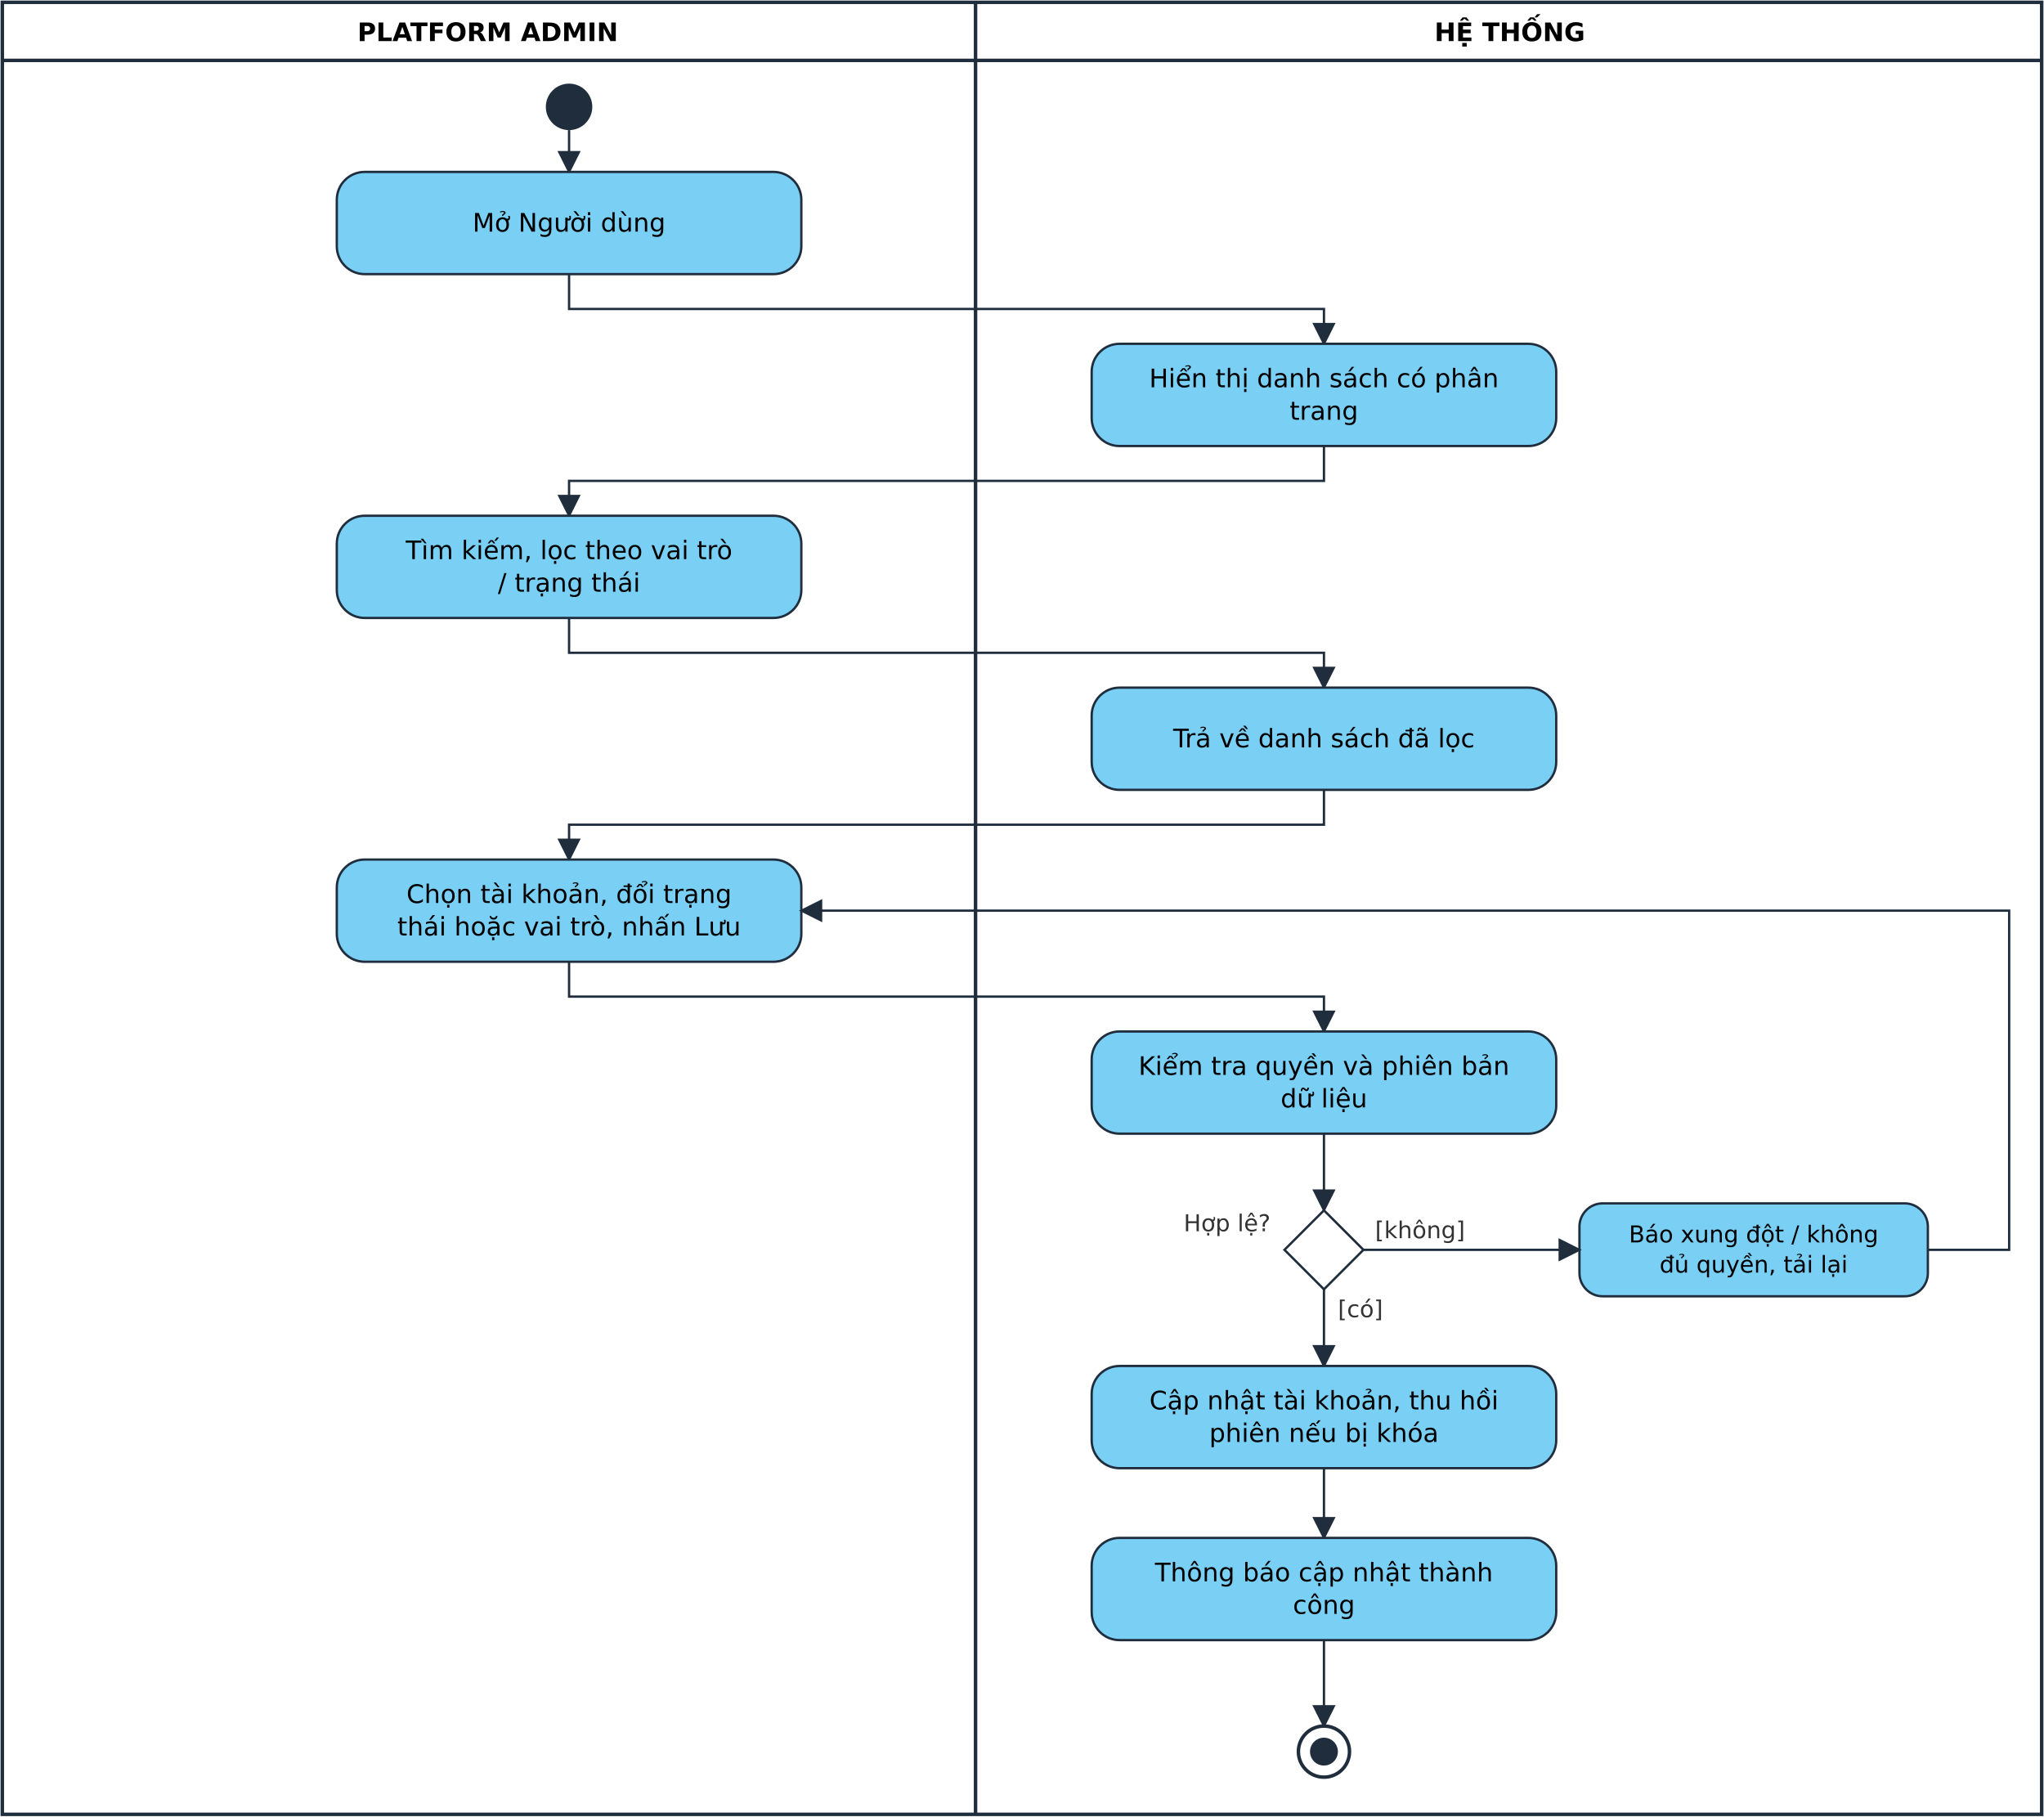
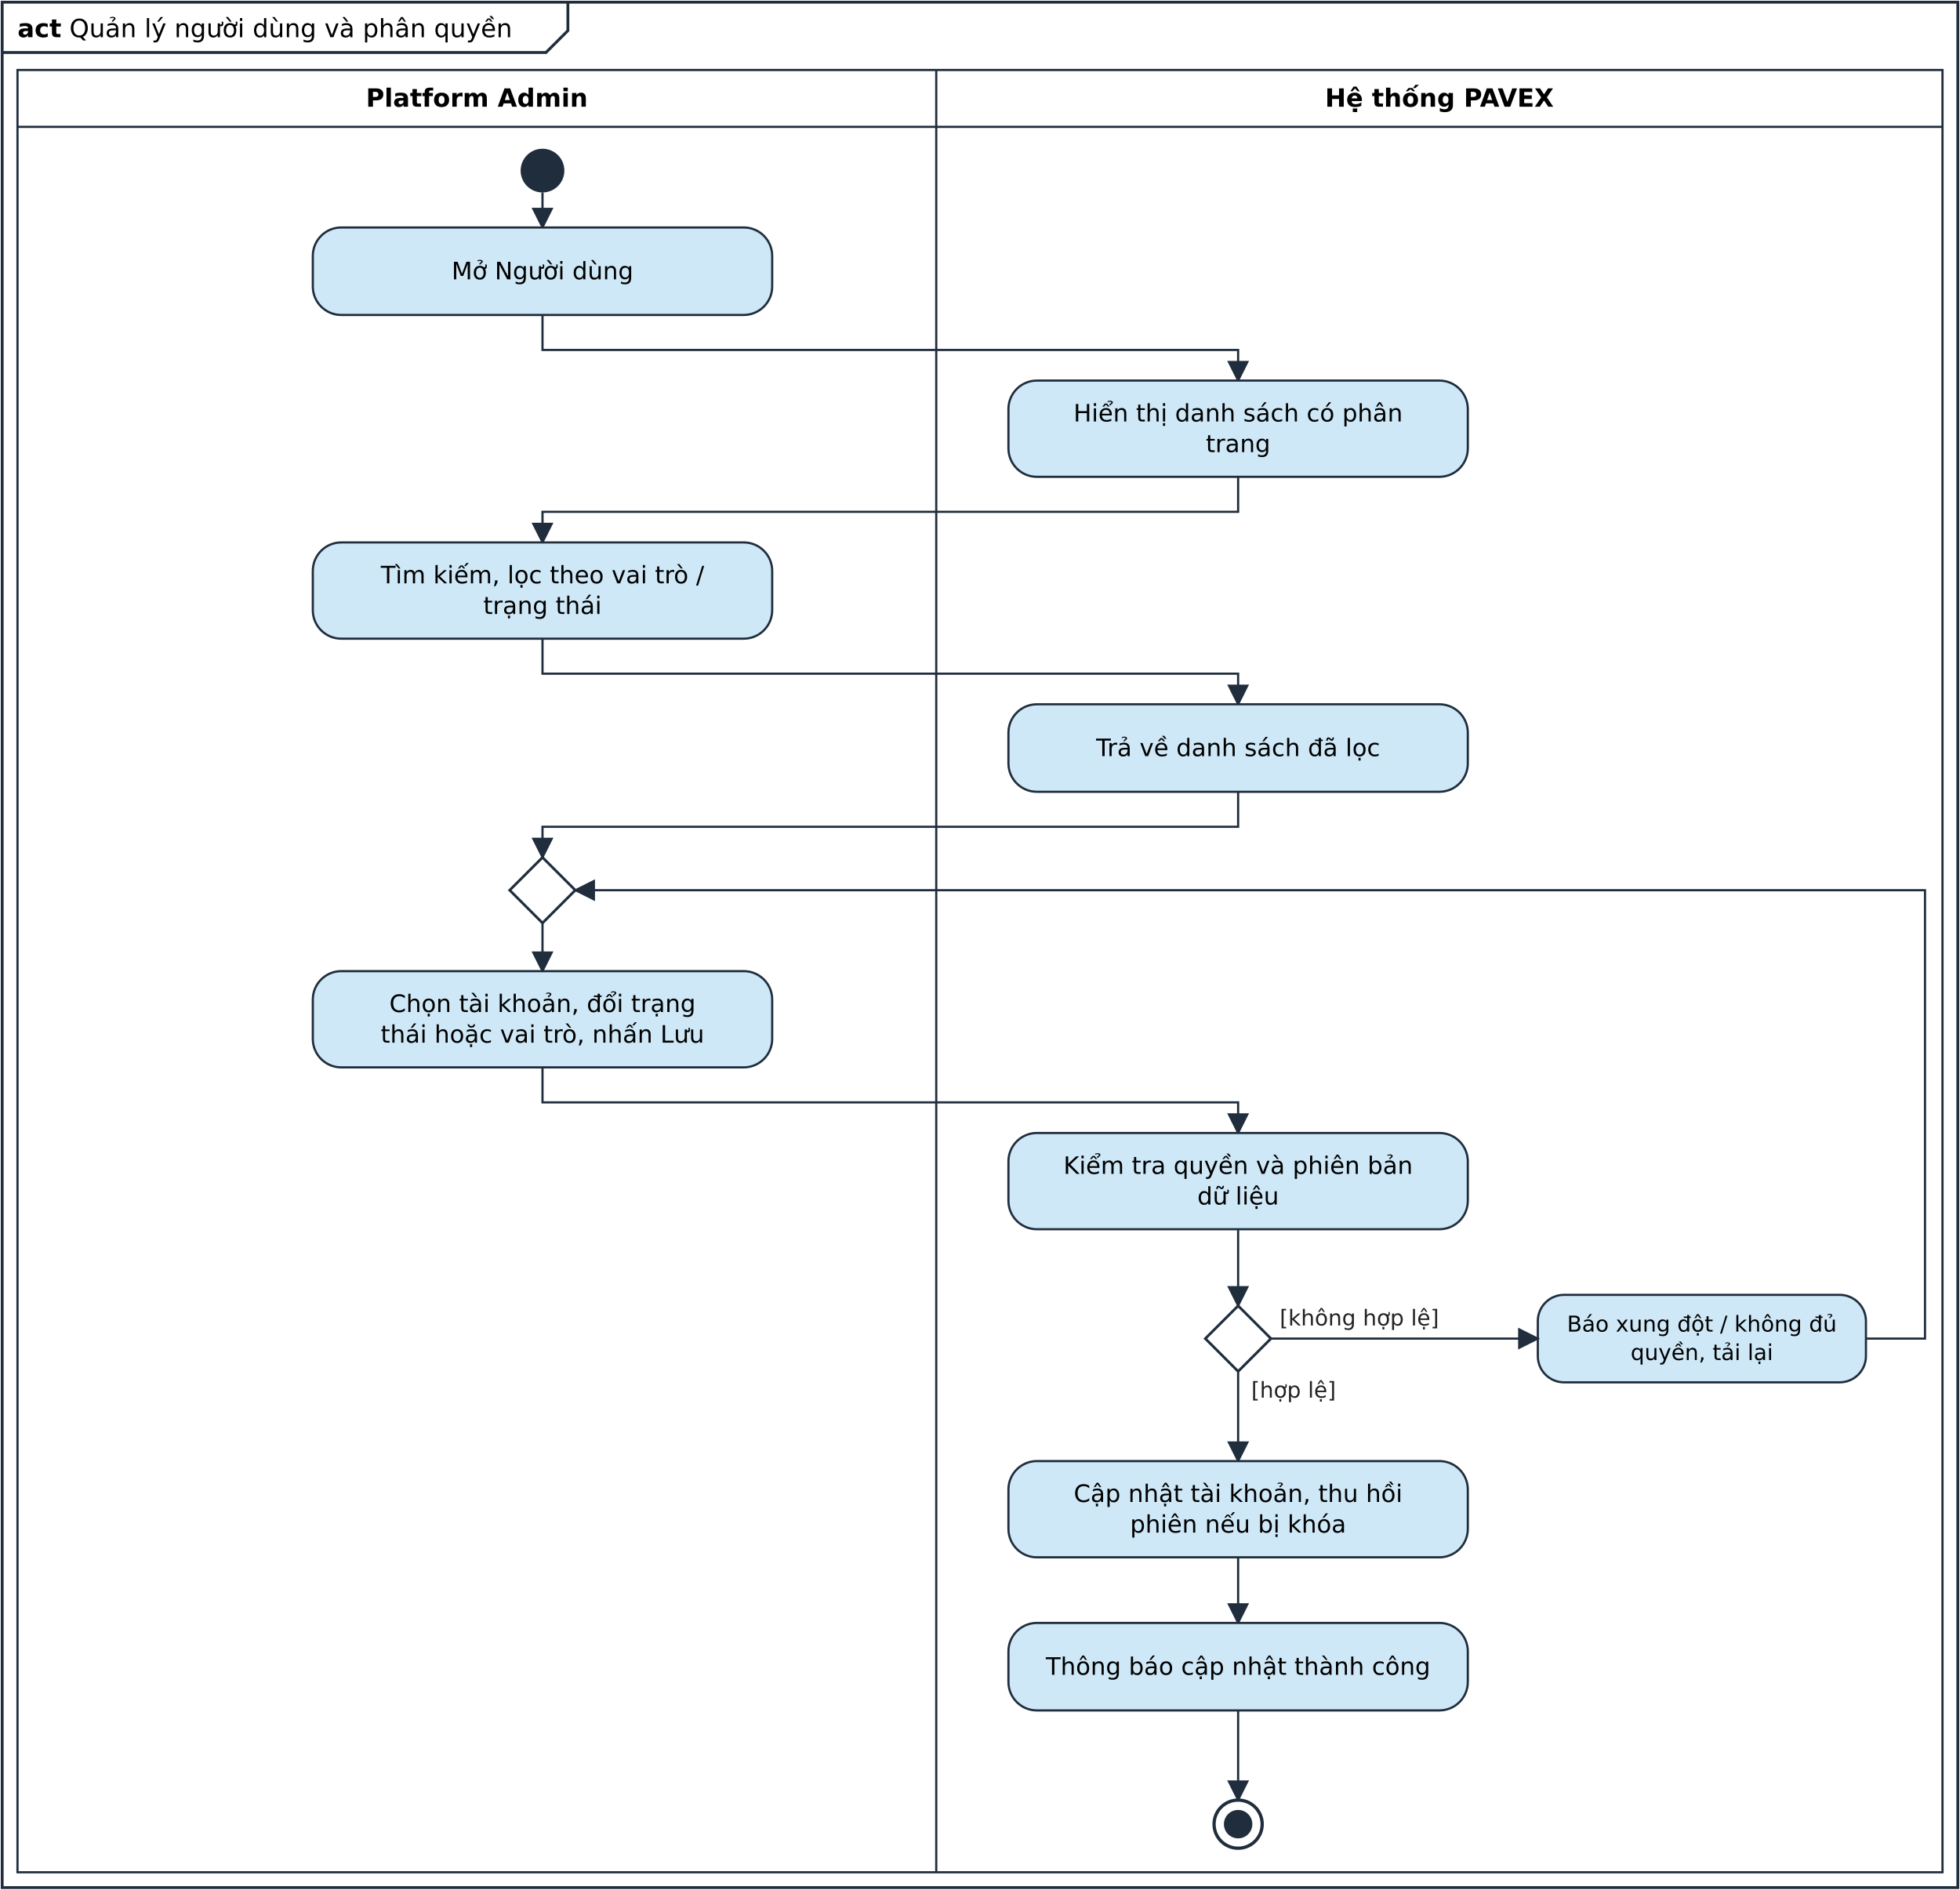
- <svg xmlns="http://www.w3.org/2000/svg" width="880" height="782" viewBox="0 0 880 782" font-family="DejaVu Sans, Arial, sans-serif">
+ <svg xmlns="http://www.w3.org/2000/svg" width="896" height="864" viewBox="0 0 896 864" font-family="DejaVu Sans, Arial, sans-serif">
  <defs>
    <marker id="arr" markerWidth="10" markerHeight="10" refX="9" refY="5" orient="auto">
      <path d="M0,0 L10,5 L0,10 Z" fill="#1f2d3d" />
    </marker>
-     <marker id="open" markerWidth="10" markerHeight="10" refX="9" refY="5" orient="auto">
-       <path d="M0,0 L10,5 L0,10" fill="none" stroke="#1f2d3d" />
+     <marker id="open" markerWidth="11" markerHeight="11" refX="10" refY="5.5" orient="auto">
+       <path d="M0,0 L10,5.5 L0,11" fill="none" stroke="#1f2d3d" stroke-width="1.2" />
    </marker>
  </defs>
-   <rect width="880" height="782" fill="#fff" />
-   <rect x="1" y="1" width="878" height="780" fill="none" stroke="#1f2d3d" stroke-width="1.5" />
-   <line x1="420" y1="1" x2="420" y2="781" stroke="#1f2d3d" stroke-width="1.5" />
-   <line x1="1" y1="26" x2="879" y2="26" stroke="#1f2d3d" stroke-width="1.5" />
-   <text x="210.0" y="17.7" font-size="11" font-weight="bold" text-anchor="middle">PLATFORM ADMIN</text>
-   <text x="650.0" y="17.7" font-size="11" font-weight="bold" text-anchor="middle">HỆ THỐNG</text>
-   <circle cx="245" cy="46" r="10" fill="#1f2d3d" />
-   <path d="M245,56 L245,74.0" fill="none" stroke="#1f2d3d" marker-end="url(#arr)" />
-   <rect x="145.0" y="74.0" width="200" height="44" rx="12" fill="#7acff5" stroke="#1f2d3d" />
-   <text x="245.0" y="99.7" font-size="11" font-weight="normal" text-anchor="middle">Mở Người dùng</text>
-   <path d="M245,118.0 L245,133.0 L570,133.0 L570,148.0" fill="none" stroke="#1f2d3d" marker-end="url(#arr)" />
-   <rect x="470.0" y="148.0" width="200" height="44" rx="12" fill="#7acff5" stroke="#1f2d3d" />
-   <text x="570.0" y="166.7" font-size="11" font-weight="normal" text-anchor="middle">Hiển thị danh sách có phân</text>
-   <text x="570.0" y="180.7" font-size="11" font-weight="normal" text-anchor="middle">trang</text>
-   <path d="M570,192.0 L570,207.0 L245,207.0 L245,222.0" fill="none" stroke="#1f2d3d" marker-end="url(#arr)" />
-   <rect x="145.0" y="222.0" width="200" height="44" rx="12" fill="#7acff5" stroke="#1f2d3d" />
-   <text x="245.0" y="240.7" font-size="11" font-weight="normal" text-anchor="middle">Tìm kiếm, lọc theo vai trò</text>
-   <text x="245.0" y="254.7" font-size="11" font-weight="normal" text-anchor="middle">/ trạng thái</text>
-   <path d="M245,266.0 L245,281.0 L570,281.0 L570,296.0" fill="none" stroke="#1f2d3d" marker-end="url(#arr)" />
-   <rect x="470.0" y="296.0" width="200" height="44" rx="12" fill="#7acff5" stroke="#1f2d3d" />
-   <text x="570.0" y="321.7" font-size="11" font-weight="normal" text-anchor="middle">Trả về danh sách đã lọc</text>
-   <path d="M570,340.0 L570,355.0 L245,355.0 L245,370.0" fill="none" stroke="#1f2d3d" marker-end="url(#arr)" />
-   <rect x="145.0" y="370.0" width="200" height="44" rx="12" fill="#7acff5" stroke="#1f2d3d" />
-   <text x="245.0" y="388.7" font-size="11" font-weight="normal" text-anchor="middle">Chọn tài khoản, đổi trạng</text>
-   <text x="245.0" y="402.7" font-size="11" font-weight="normal" text-anchor="middle">thái hoặc vai trò, nhấn Lưu</text>
-   <path d="M245,414.0 L245,429.0 L570,429.0 L570,444.0" fill="none" stroke="#1f2d3d" marker-end="url(#arr)" />
-   <rect x="470.0" y="444.0" width="200" height="44" rx="12" fill="#7acff5" stroke="#1f2d3d" />
-   <text x="570.0" y="462.7" font-size="11" font-weight="normal" text-anchor="middle">Kiểm tra quyền và phiên bản</text>
-   <text x="570.0" y="476.7" font-size="11" font-weight="normal" text-anchor="middle">dữ liệu</text>
-   <path d="M570,488.0 L570,521.0" fill="none" stroke="#1f2d3d" marker-end="url(#arr)" />
-   <path d="M570,521.0 L587.0,538.0 L570,555.0 L553.0,538.0 Z" fill="#fff" stroke="#1f2d3d" />
-   <text x="547.0" y="530.0" font-size="10" text-anchor="end" fill="#333">Hợp lệ?</text>
-   <rect x="680.0" y="518.0" width="150" height="40" rx="10" fill="#7acff5" stroke="#1f2d3d" />
-   <text x="755.0" y="534.8" font-size="10" font-weight="normal" text-anchor="middle">Báo xung đột / không</text>
-   <text x="755.0" y="547.8" font-size="10" font-weight="normal" text-anchor="middle">đủ quyền, tải lại</text>
-   <path d="M587.0,538.0 L680.0,538.0" fill="none" stroke="#1f2d3d" marker-end="url(#arr)" />
-   <text x="592.0" y="533.0" font-size="10" text-anchor="start" fill="#333">[không]</text>
-   <path d="M830.0,538.0 L865,538.0 L865,392.0 L345.0,392.0" fill="none" stroke="#1f2d3d" marker-end="url(#arr)" />
-   <path d="M570,555.0 L570,588.0" fill="none" stroke="#1f2d3d" marker-end="url(#arr)" />
-   <text x="576" y="567.0" font-size="10" fill="#333">[có]</text>
-   <rect x="470.0" y="588.0" width="200" height="44" rx="12" fill="#7acff5" stroke="#1f2d3d" />
-   <text x="570.0" y="606.7" font-size="11" font-weight="normal" text-anchor="middle">Cập nhật tài khoản, thu hồi</text>
-   <text x="570.0" y="620.7" font-size="11" font-weight="normal" text-anchor="middle">phiên nếu bị khóa</text>
-   <path d="M570,632.0 L570,662.0" fill="none" stroke="#1f2d3d" marker-end="url(#arr)" />
-   <rect x="470.0" y="662.0" width="200" height="44" rx="12" fill="#7acff5" stroke="#1f2d3d" />
-   <text x="570.0" y="680.7" font-size="11" font-weight="normal" text-anchor="middle">Thông báo cập nhật thành</text>
-   <text x="570.0" y="694.7" font-size="11" font-weight="normal" text-anchor="middle">công</text>
-   <path d="M570,706.0 L570,743" fill="none" stroke="#1f2d3d" marker-end="url(#arr)" />
-   <circle cx="570" cy="754" r="11" fill="#fff" stroke="#1f2d3d" stroke-width="1.5" />
-   <circle cx="570" cy="754" r="6" fill="#1f2d3d" />
+   <rect width="896" height="864" fill="#fff" />
+   <rect x="1" y="1" width="894" height="862" fill="none" stroke="#1f2d3d" stroke-width="1.3" />
+   <path d="M1,1 L259.6,1 L259.6,14 L249.6,24 L1,24 Z" fill="#fff" stroke="#1f2d3d" stroke-width="1.3" />
+   <text x="8" y="17" font-size="11.5">
+     <tspan font-weight="bold">act</tspan> Quản lý người dùng và phân quyền</text>
+   <rect x="8" y="32" width="880" height="824" fill="none" stroke="#1f2d3d" />
+   <line x1="428" y1="32" x2="428" y2="856" stroke="#1f2d3d" />
+   <line x1="8" y1="58" x2="888" y2="58" stroke="#1f2d3d" />
+   <text x="218.0" y="48.8" font-size="11.5" font-weight="bold" text-anchor="middle">Platform Admin</text>
+   <text x="658.0" y="48.8" font-size="11.5" font-weight="bold" text-anchor="middle">Hệ thống PAVEX</text>
+   <circle cx="248" cy="78" r="10" fill="#1f2d3d" />
+   <path d="M248,88 L248,104.0" fill="none" stroke="#1f2d3d" marker-end="url(#arr)" />
+   <rect x="143.0" y="104.0" width="210" height="40" rx="13" fill="#cfe8f7" stroke="#1f2d3d" />
+   <text x="248.0" y="127.7" font-size="11" font-weight="normal" text-anchor="middle">Mở Người dùng</text>
+   <path d="M248,144.0 L248,160.0 L566,160.0 L566,174.0" fill="none" stroke="#1f2d3d" marker-end="url(#arr)" />
+   <rect x="461.0" y="174.0" width="210" height="44" rx="13" fill="#cfe8f7" stroke="#1f2d3d" />
+   <text x="566.0" y="192.7" font-size="11" font-weight="normal" text-anchor="middle">Hiển thị danh sách có phân</text>
+   <text x="566.0" y="206.7" font-size="11" font-weight="normal" text-anchor="middle">trang</text>
+   <path d="M566,218.0 L566,234.0 L248,234.0 L248,248.0" fill="none" stroke="#1f2d3d" marker-end="url(#arr)" />
+   <rect x="143.0" y="248.0" width="210" height="44" rx="13" fill="#cfe8f7" stroke="#1f2d3d" />
+   <text x="248.0" y="266.7" font-size="11" font-weight="normal" text-anchor="middle">Tìm kiếm, lọc theo vai trò /</text>
+   <text x="248.0" y="280.7" font-size="11" font-weight="normal" text-anchor="middle">trạng thái</text>
+   <path d="M248,292.0 L248,308.0 L566,308.0 L566,322.0" fill="none" stroke="#1f2d3d" marker-end="url(#arr)" />
+   <rect x="461.0" y="322.0" width="210" height="40" rx="13" fill="#cfe8f7" stroke="#1f2d3d" />
+   <text x="566.0" y="345.7" font-size="11" font-weight="normal" text-anchor="middle">Trả về danh sách đã lọc</text>
+   <path d="M566,362.0 L566,378.0 L248,378.0 L248,392.0" fill="none" stroke="#1f2d3d" marker-end="url(#arr)" />
+   <path d="M248,392.0 L263.0,407.0 L248,422.0 L233.0,407.0 Z" fill="#fff" stroke="#1f2d3d" stroke-width="1.2" />
+   <path d="M248,422.0 L248,444.0" fill="none" stroke="#1f2d3d" marker-end="url(#arr)" />
+   <rect x="143.0" y="444.0" width="210" height="44" rx="13" fill="#cfe8f7" stroke="#1f2d3d" />
+   <text x="248.0" y="462.7" font-size="11" font-weight="normal" text-anchor="middle">Chọn tài khoản, đổi trạng</text>
+   <text x="248.0" y="476.7" font-size="11" font-weight="normal" text-anchor="middle">thái hoặc vai trò, nhấn Lưu</text>
+   <path d="M248,488.0 L248,504.0 L566,504.0 L566,518.0" fill="none" stroke="#1f2d3d" marker-end="url(#arr)" />
+   <rect x="461.0" y="518.0" width="210" height="44" rx="13" fill="#cfe8f7" stroke="#1f2d3d" />
+   <text x="566.0" y="536.7" font-size="11" font-weight="normal" text-anchor="middle">Kiểm tra quyền và phiên bản</text>
+   <text x="566.0" y="550.7" font-size="11" font-weight="normal" text-anchor="middle">dữ liệu</text>
+   <path d="M566,562.0 L566,597.0" fill="none" stroke="#1f2d3d" marker-end="url(#arr)" />
+   <path d="M566,597.0 L581.0,612.0 L566,627.0 L551.0,612.0 Z" fill="#fff" stroke="#1f2d3d" stroke-width="1.2" />
+   <rect x="703.0" y="592.0" width="150" height="40" rx="12" fill="#cfe8f7" stroke="#1f2d3d" />
+   <text x="778.0" y="608.8" font-size="10" font-weight="normal" text-anchor="middle">Báo xung đột / không đủ</text>
+   <text x="778.0" y="621.8" font-size="10" font-weight="normal" text-anchor="middle">quyền, tải lại</text>
+   <path d="M581.0,612.0 L703.0,612.0" fill="none" stroke="#1f2d3d" marker-end="url(#arr)" />
+   <text x="585.0" y="606.0" font-size="10" text-anchor="start" fill="#222">[không hợp lệ]</text>
+   <path d="M853.0,612.0 L880,612.0 L880,407.0 L263.0,407.0" fill="none" stroke="#1f2d3d" marker-end="url(#arr)" />
+   <path d="M566,627.0 L566,668.0" fill="none" stroke="#1f2d3d" marker-end="url(#arr)" />
+   <text x="572.0" y="639.0" font-size="10" text-anchor="start" fill="#222">[hợp lệ]</text>
+   <rect x="461.0" y="668.0" width="210" height="44" rx="13" fill="#cfe8f7" stroke="#1f2d3d" />
+   <text x="566.0" y="686.7" font-size="11" font-weight="normal" text-anchor="middle">Cập nhật tài khoản, thu hồi</text>
+   <text x="566.0" y="700.7" font-size="11" font-weight="normal" text-anchor="middle">phiên nếu bị khóa</text>
+   <path d="M566,712.0 L566,742.0" fill="none" stroke="#1f2d3d" marker-end="url(#arr)" />
+   <rect x="461.0" y="742.0" width="210" height="40" rx="13" fill="#cfe8f7" stroke="#1f2d3d" />
+   <text x="566.0" y="765.7" font-size="11" font-weight="normal" text-anchor="middle">Thông báo cập nhật thành công</text>
+   <path d="M566,782.0 L566,823" fill="none" stroke="#1f2d3d" marker-end="url(#arr)" />
+   <circle cx="566" cy="834" r="11" fill="#fff" stroke="#1f2d3d" stroke-width="1.5" />
+   <circle cx="566" cy="834" r="6.5" fill="#1f2d3d" />
</svg>
